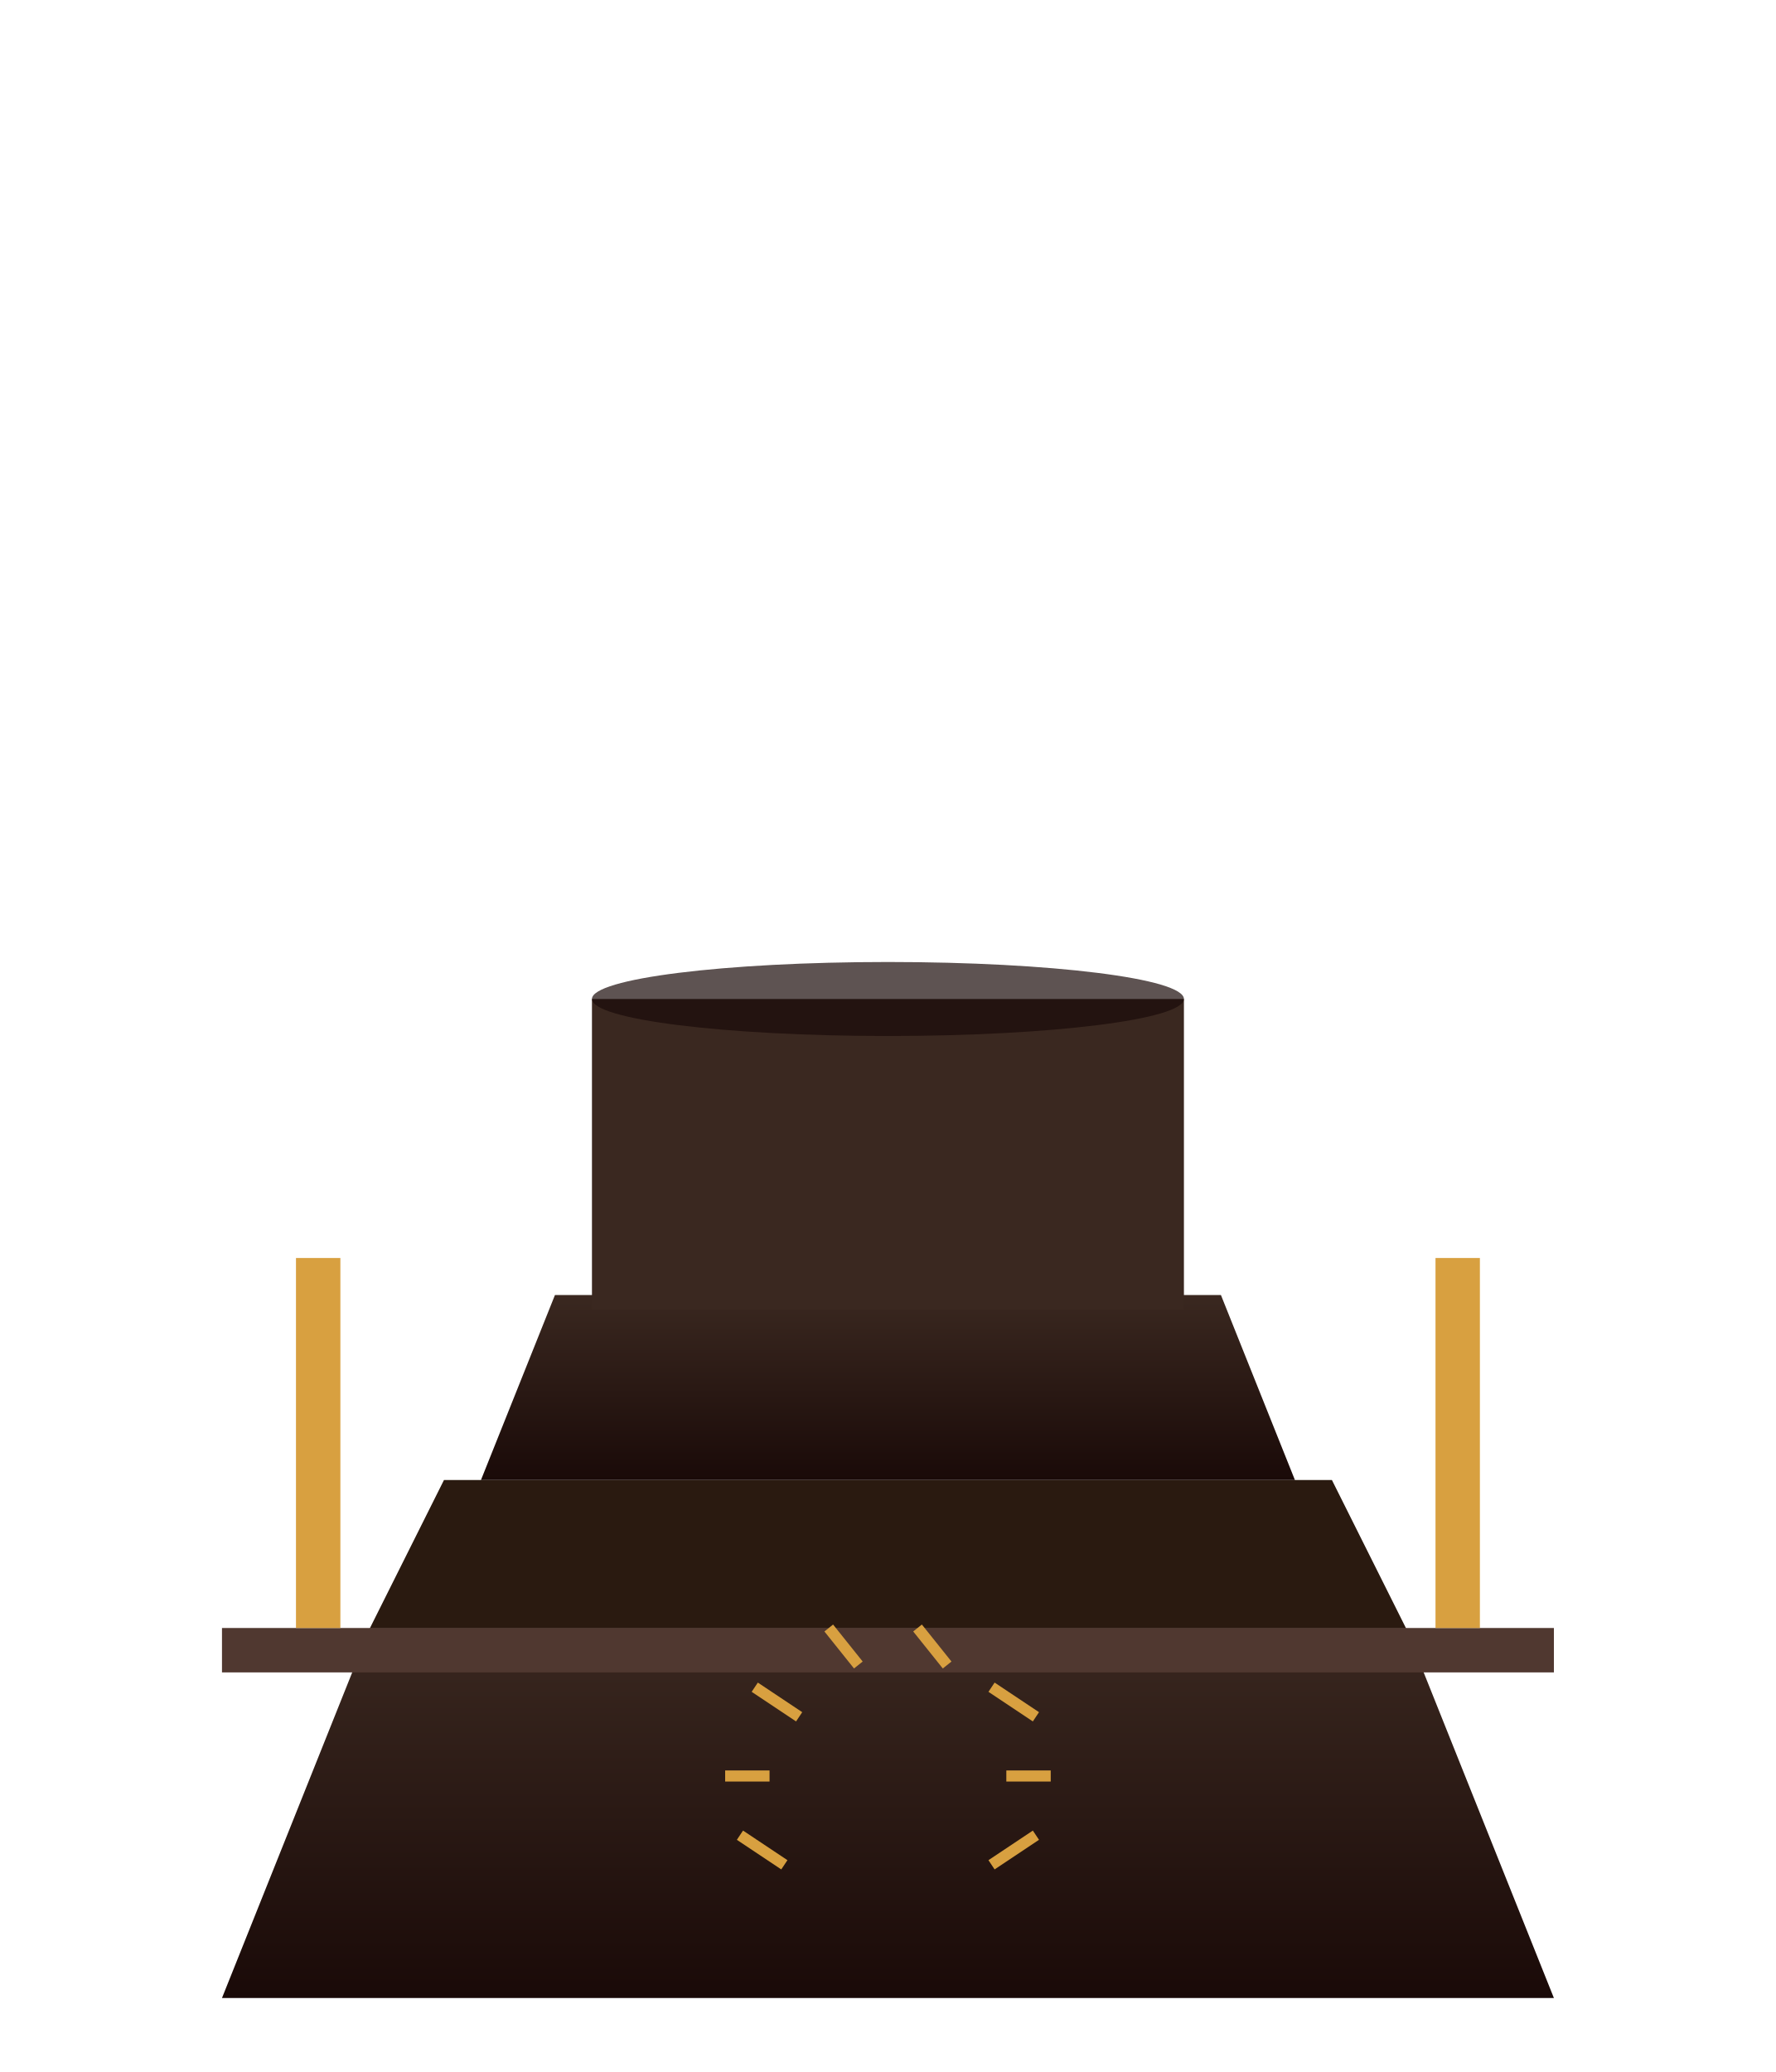
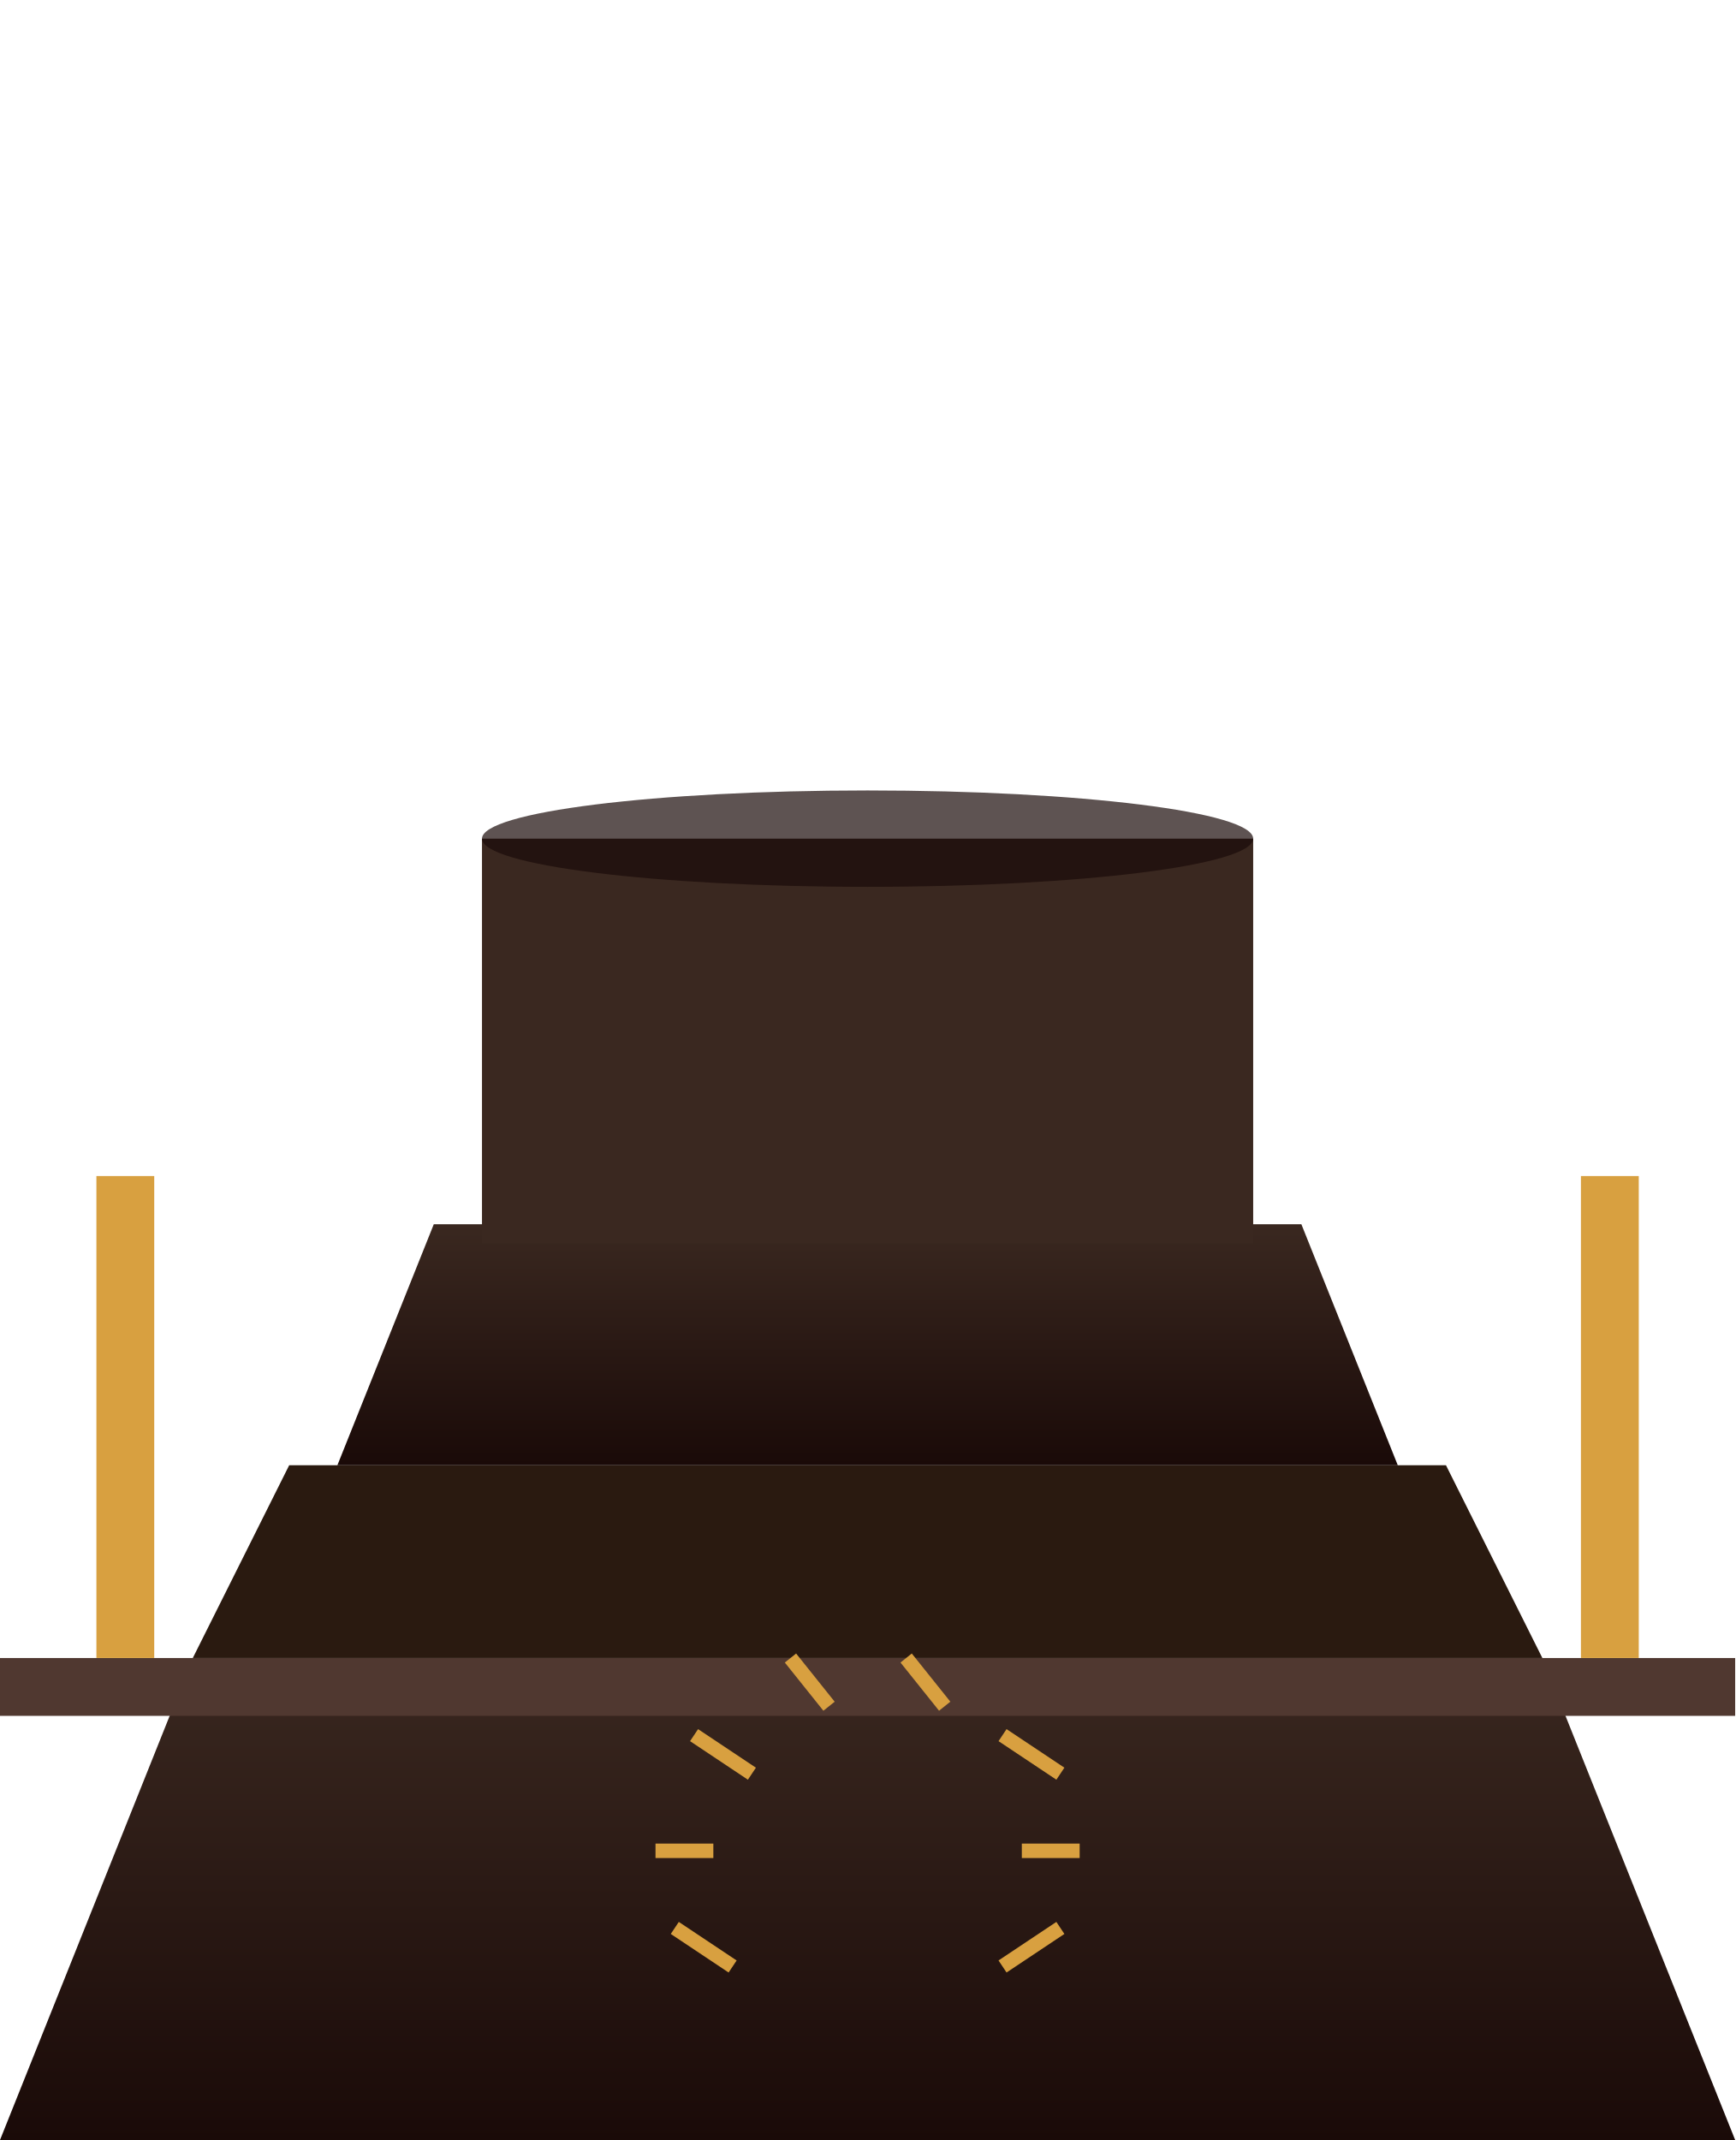
- <svg xmlns="http://www.w3.org/2000/svg" viewBox="0 0 240 280" width="240" height="280">
+ <svg xmlns="http://www.w3.org/2000/svg" viewBox="30 48 180 222" width="180" height="222">
  <defs>
    <linearGradient id="atoa_stone" x1="0" y1="0" x2="0" y2="1">
      <stop offset="0" stop-color="#3a2820" />
      <stop offset="1" stop-color="#1a0a08" />
    </linearGradient>
  </defs>
  <path d="M 30 270 L 50 220 L 190 220 L 210 270 Z" fill="url(#atoa_stone)" />
  <rect x="30" y="220" width="180" height="6" fill="#503830" />
  <path d="M 50 220 L 60 200 L 180 200 L 190 220 Z" fill="#2a1a10" />
-   <g transform="translate(120 240)" stroke="#d8a040" stroke-width="1.5" fill="none">
-     <line x1="-22" y1="0" x2="-16" y2="0" />
-     <line x1="-18" y1="-12" x2="-12" y2="-8" />
-     <line x1="-8" y1="-20" x2="-4" y2="-15" />
-     <line x1="4" y1="-20" x2="8" y2="-15" />
-     <line x1="14" y1="-12" x2="20" y2="-8" />
-     <line x1="16" y1="0" x2="22" y2="0" />
-     <line x1="14" y1="12" x2="20" y2="8" />
-     <line x1="-14" y1="12" x2="-20" y2="8" />
-   </g>
+   <line x1="98" y1="240" x2="104" y2="240" stroke="#d8a040" stroke-width="1.5" />
+   <line x1="102" y1="228" x2="108" y2="232" stroke="#d8a040" stroke-width="1.5" />
+   <line x1="112" y1="220" x2="116" y2="225" stroke="#d8a040" stroke-width="1.5" />
+   <line x1="124" y1="220" x2="128" y2="225" stroke="#d8a040" stroke-width="1.5" />
+   <line x1="134" y1="228" x2="140" y2="232" stroke="#d8a040" stroke-width="1.5" />
+   <line x1="136" y1="240" x2="142" y2="240" stroke="#d8a040" stroke-width="1.5" />
+   <line x1="134" y1="252" x2="140" y2="248" stroke="#d8a040" stroke-width="1.5" />
+   <line x1="106" y1="252" x2="100" y2="248" stroke="#d8a040" stroke-width="1.5" />
  <path d="M 65 200 L 75 175 L 165 175 L 175 200 Z" fill="url(#atoa_stone)" />
  <rect x="80" y="135" width="80" height="42" fill="#3a2820" />
  <ellipse cx="120" cy="135" rx="40" ry="5" fill="#1a0a08" opacity="0.7" />
  <rect x="40" y="170" width="6" height="50" fill="#d8a040" />
  <rect x="194" y="170" width="6" height="50" fill="#d8a040" />
</svg>
